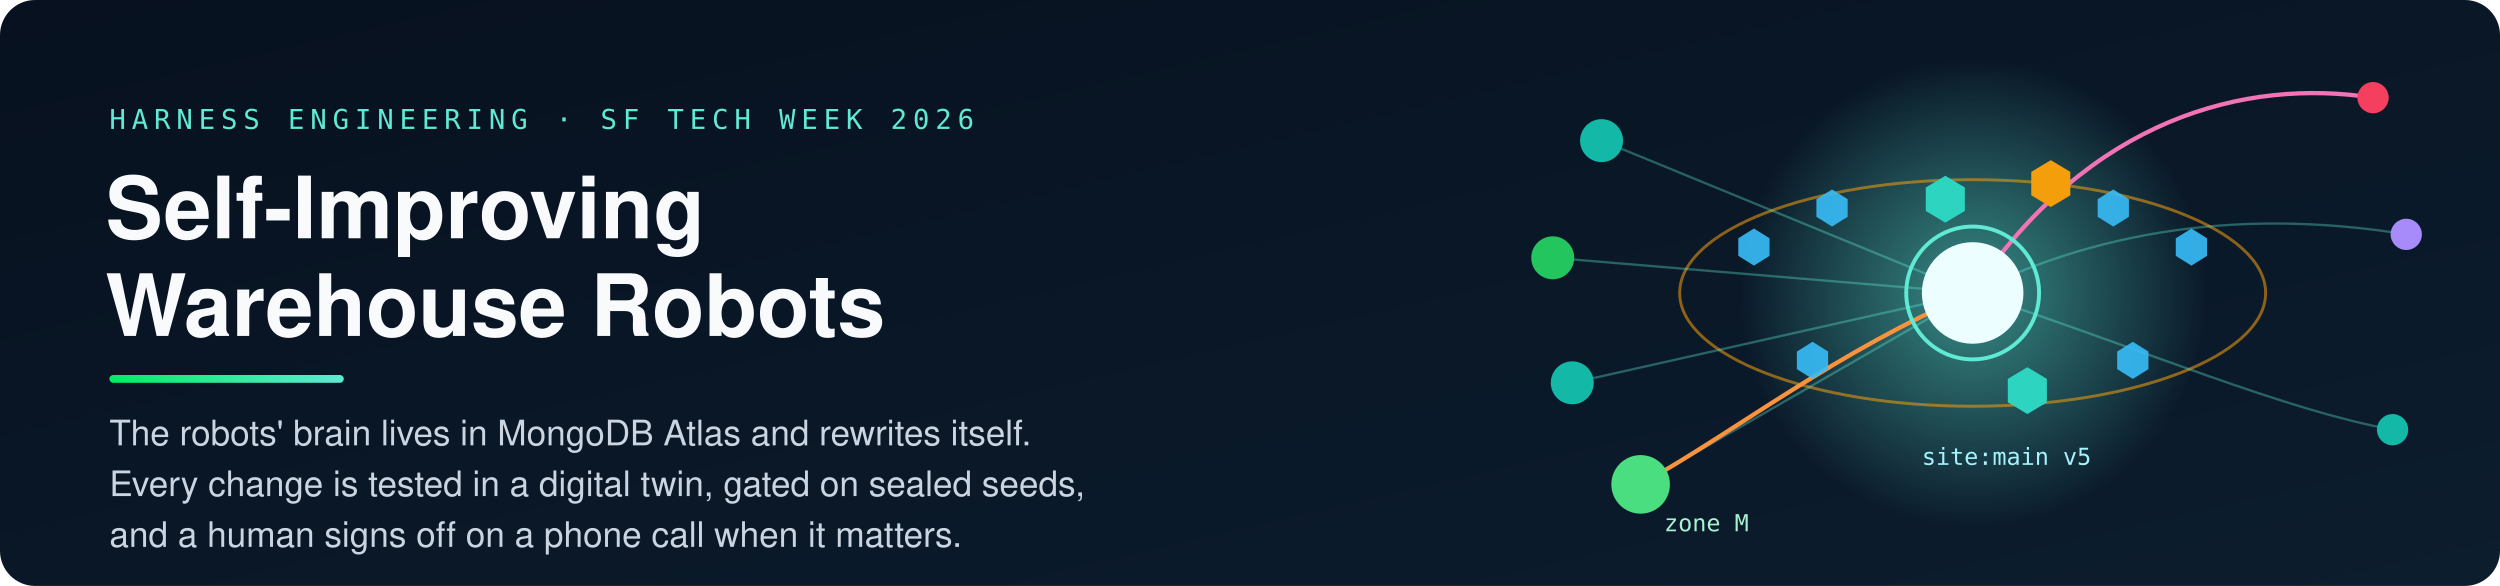
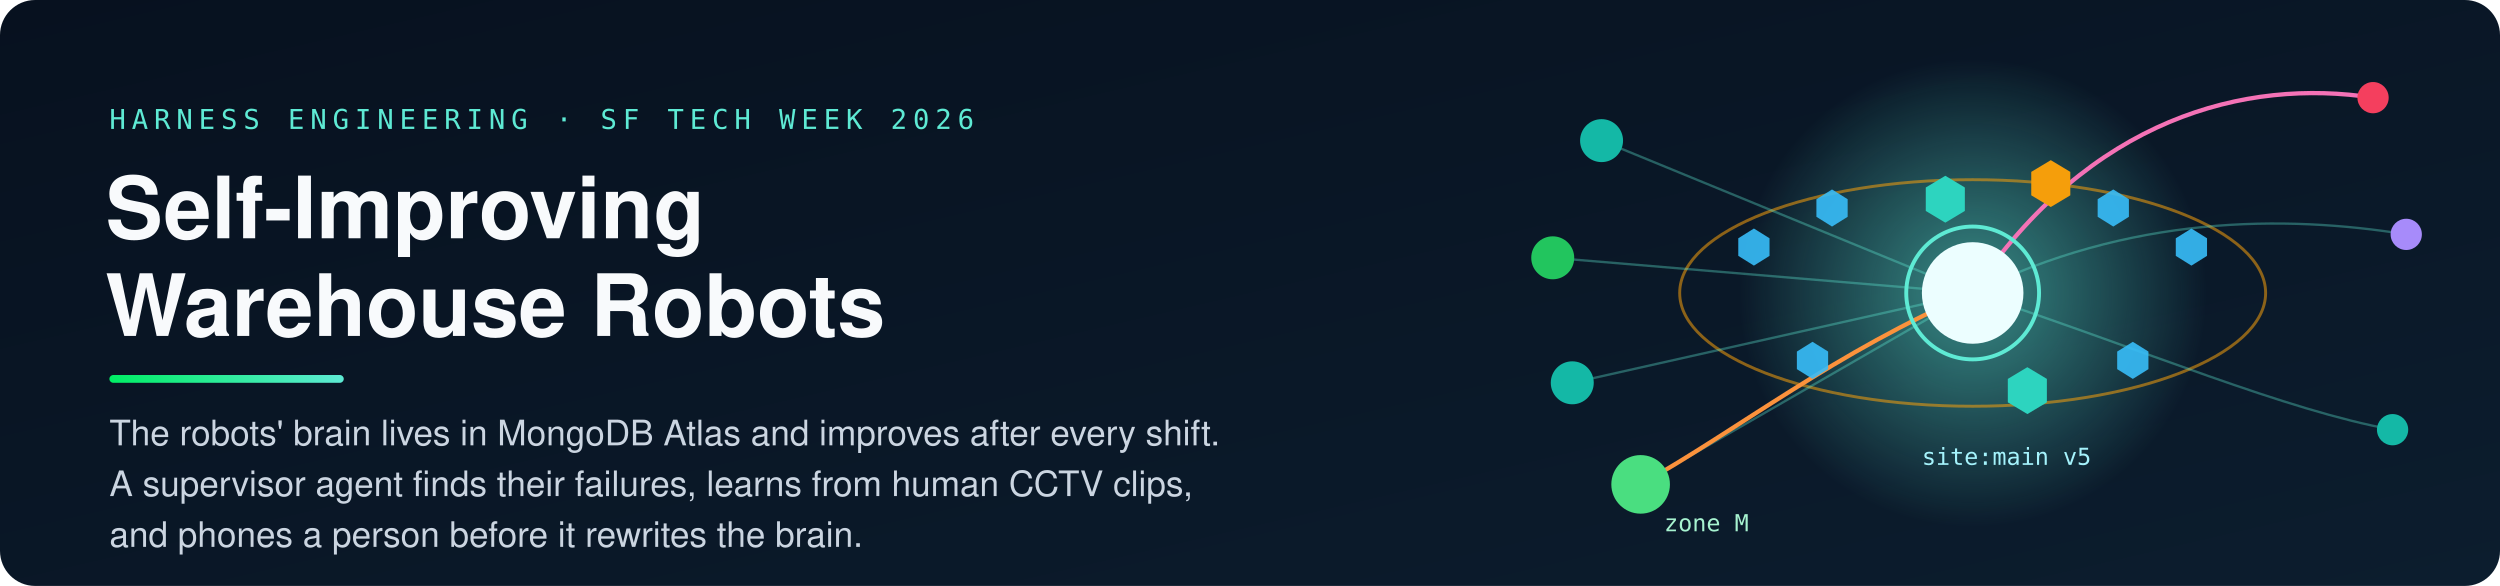
<svg xmlns="http://www.w3.org/2000/svg" width="1280" height="300" viewBox="0 0 1280 300" role="img" aria-label="Self-improving warehouse robots: a harness that rewrites its robots' brain in MongoDB Atlas">
  <defs>
    <linearGradient id="bg" x1="0" y1="0" x2="1" y2="1">
      <stop offset="0" stop-color="#07111f" />
      <stop offset="1" stop-color="#0c1d2e" />
    </linearGradient>
    <radialGradient id="glow" cx="0.5" cy="0.5" r="0.5">
      <stop offset="0" stop-color="#5eead4" stop-opacity="0.55" />
      <stop offset="1" stop-color="#5eead4" stop-opacity="0" />
    </radialGradient>
    <linearGradient id="accent" x1="0" y1="0" x2="1" y2="0">
      <stop offset="0" stop-color="#00ED64" />
      <stop offset="1" stop-color="#5eead4" />
    </linearGradient>
    <style>
      .t  { font-family: -apple-system, 'Segoe UI', Helvetica, Arial, sans-serif; }
      .m  { font-family: ui-monospace, 'SFMono-Regular', Menlo, Consolas, monospace; }
    </style>
  </defs>
  <rect width="1280" height="300" rx="18" fill="url(#bg)" />
  <g transform="translate(1010 150)">
    <circle r="120" fill="url(#glow)" />
    <ellipse rx="150" ry="58" fill="none" stroke="#f59e0b" stroke-opacity="0.55" stroke-width="1.5" />
    <g stroke="#5eead4" stroke-opacity="0.35" stroke-width="1.2" fill="none">
      <path d="M0 0 L-190 -78" />
      <path d="M0 0 L-215 -18" />
      <path d="M0 0 L-205 46" />
      <path d="M0 0 L-170 98" />
      <path d="M0 0 C 60 -90, 140 -110, 205 -100" />
      <path d="M0 0 C 80 -40, 160 -40, 222 -30" />
      <path d="M0 0 C 90 30, 160 60, 215 70" />
    </g>
    <path d="M0 0 C -70 30, -120 70, -170 98" stroke="#fb923c" stroke-width="2.2" fill="none" />
    <path d="M0 0 C 60 -90, 140 -110, 205 -100" stroke="#f472b6" stroke-width="2.2" fill="none" />
    <g fill="#38bdf8" fill-opacity="0.9">
      <polygon points="-120,-28 -112,-33 -104,-28 -104,-19 -112,-14 -120,-19" />
      <polygon points="-80,-48 -72,-53 -64,-48 -64,-39 -72,-34 -80,-39" />
      <polygon points="64,-48 72,-53 80,-48 80,-39 72,-34 64,-39" />
      <polygon points="104,-28 112,-33 120,-28 120,-19 112,-14 104,-19" />
      <polygon points="-90,30 -82,25 -74,30 -74,39 -82,44 -90,39" />
      <polygon points="74,30 82,25 90,30 90,39 82,44 74,39" />
    </g>
    <g fill="#2dd4bf">
      <polygon points="-24,-54 -14,-60 -4,-54 -4,-42 -14,-36 -24,-42" />
      <polygon points="18,44 28,38 38,44 38,56 28,62 18,56" />
    </g>
    <polygon points="30,-62 40,-68 50,-62 50,-50 40,-44 30,-50" fill="#f59e0b" />
    <circle r="26" fill="#ecfeff" />
    <circle r="34" fill="none" stroke="#5eead4" stroke-width="2" />
    <circle cx="-190" cy="-78" r="11" fill="#14b8a6" />
    <circle cx="-215" cy="-18" r="11" fill="#22c55e" />
    <circle cx="-205" cy="46" r="11" fill="#14b8a6" />
    <circle cx="-170" cy="98" r="15" fill="#4ade80" />
    <circle cx="205" cy="-100" r="8" fill="#f43f5e" />
    <circle cx="222" cy="-30" r="8" fill="#a78bfa" />
    <circle cx="215" cy="70" r="8" fill="#14b8a6" />
    <text class="m" x="-158" y="122" font-size="12" fill="#a7f3d0">zone M</text>
    <text class="m" x="-26" y="88" font-size="12" fill="#a5f3fc">site:main v5</text>
  </g>
  <text class="m" x="56" y="66" font-size="14" letter-spacing="3" fill="#5eead4">HARNESS ENGINEERING · SF TECH WEEK 2026</text>
  <text class="t" x="54" y="122" font-size="44" font-weight="700" fill="#f8fafc">Self-Improving</text>
  <text class="t" x="54" y="172" font-size="44" font-weight="700" fill="#f8fafc">Warehouse Robots</text>
  <rect x="56" y="192" width="120" height="4" rx="2" fill="url(#accent)" />
-   <text class="t" x="56" y="228" font-size="18" fill="#cbd5e1">The robots' brain lives in MongoDB Atlas and rewrites itself.</text>
-   <text class="t" x="56" y="254" font-size="18" fill="#cbd5e1">Every change is tested in a digital twin, gated on sealed seeds,</text>
-   <text class="t" x="56" y="280" font-size="18" fill="#cbd5e1">and a human signs off on a phone call when it matters.</text>
+   <text class="t" x="56" y="228" font-size="18" fill="#cbd5e1">The robots' brain lives in MongoDB Atlas and improves after every shift.</text>
+   <text class="t" x="56" y="254" font-size="18" fill="#cbd5e1">A supervisor agent finds their failures, learns from human CCTV clips,</text>
+   <text class="t" x="56" y="280" font-size="18" fill="#cbd5e1">and phones a person before it rewrites the brain.</text>
</svg>
